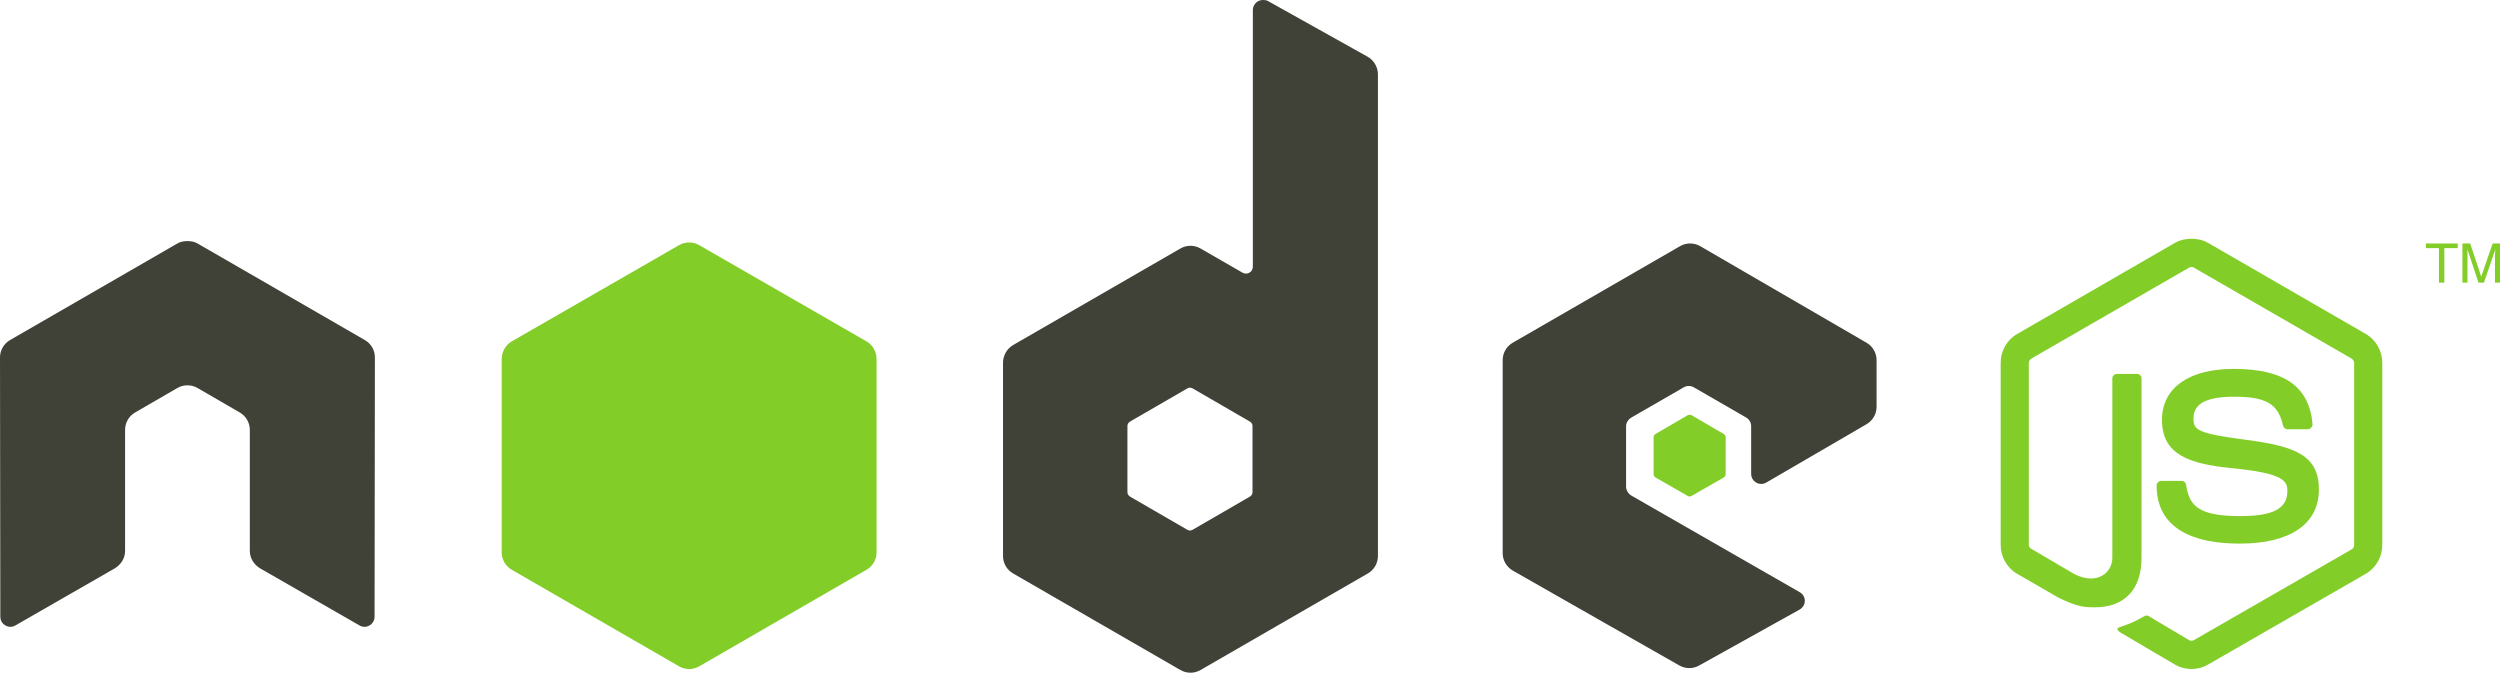
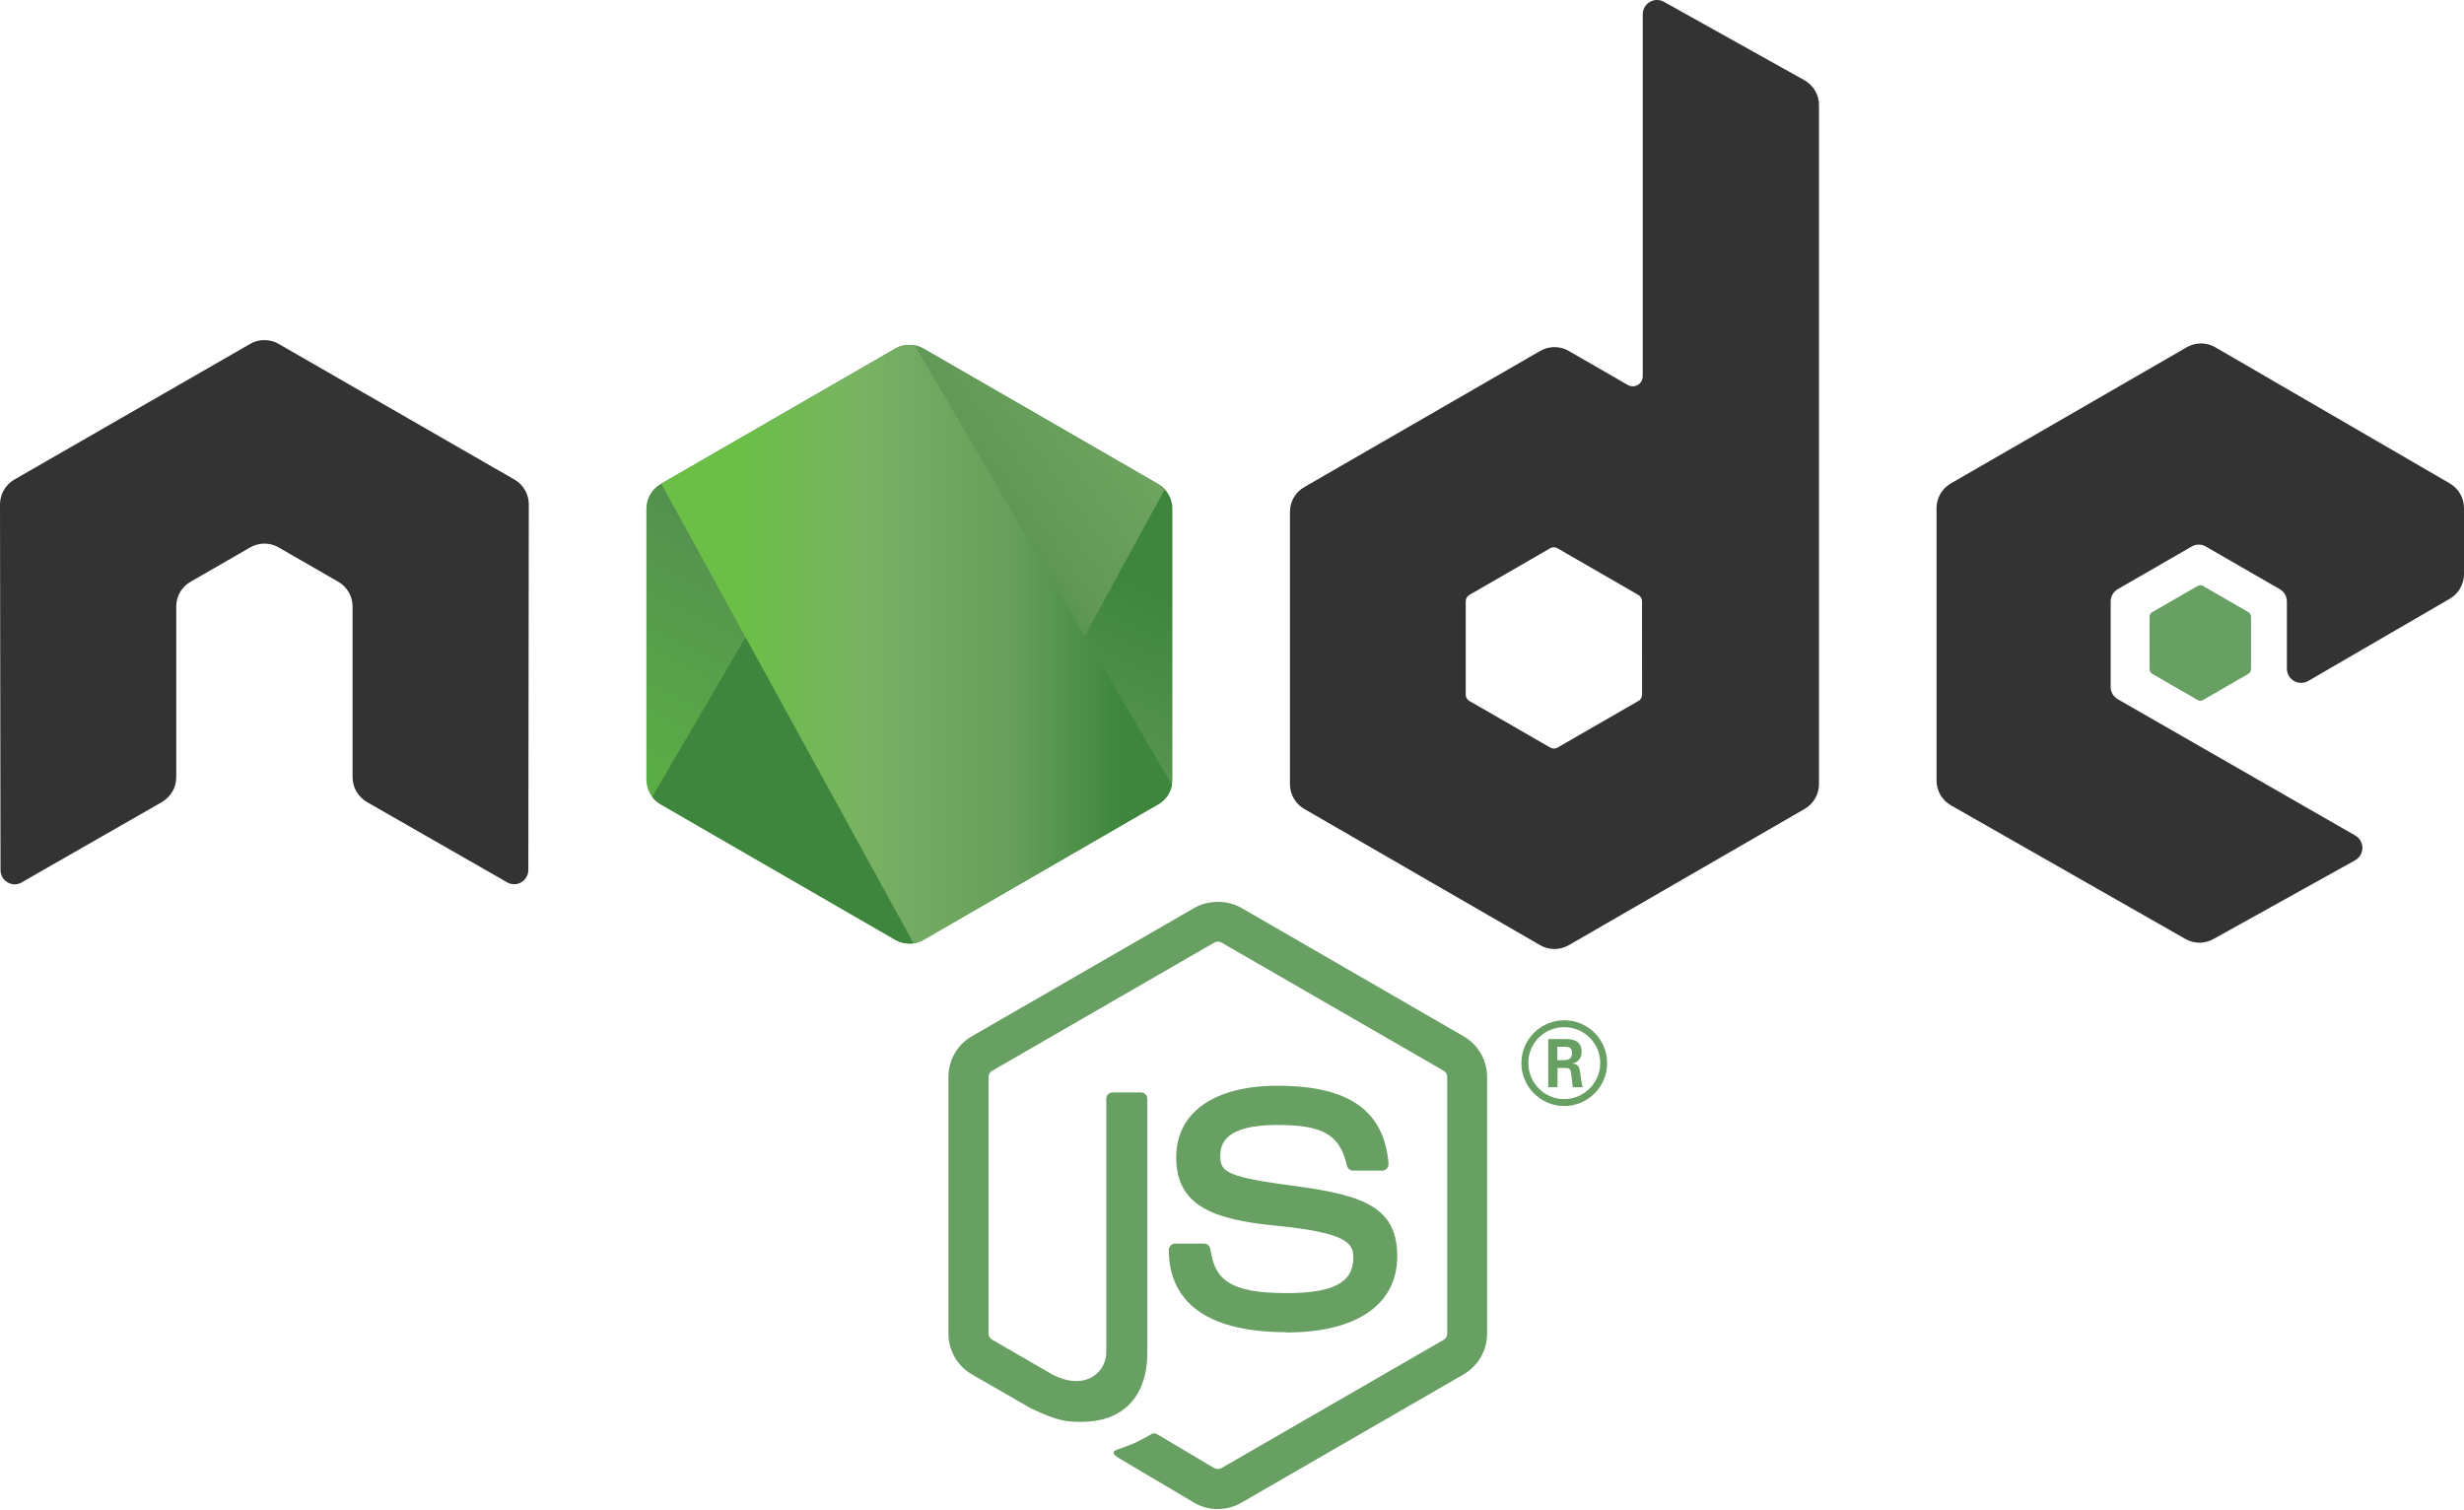
- <svg xmlns="http://www.w3.org/2000/svg" version="1.1" width="590.969" height="159.025" id="svg3030">
-   <defs id="defs3032" />
-   <g transform="translate(-115.9442,-501.4213)" id="layer1">
-     <path d="m 414.48,501.422 c -0.409,0.005 -0.824,0.103 -1.189,0.317 -0.73,0.428 -1.189,1.215 -1.189,2.061 l 0,60.643 c 0,0.596 -0.277,1.128 -0.793,1.427 -0.517,0.3 -1.147,0.3 -1.665,0 l -9.909,-5.708 c -1.476,-0.851 -3.28,-0.851 -4.756,0 L 355.423,582.992 c -1.479,0.853 -2.378,2.494 -2.378,4.201 l 0,45.66 c 0,1.706 0.901,3.268 2.378,4.122 l 39.556,22.83 c 1.479,0.853 3.277,0.853 4.756,0 l 39.556,-22.83 c 1.478,-0.855 2.378,-2.416 2.378,-4.122 l 0,-113.834 c 0,-1.732 -0.945,-3.357 -2.457,-4.201 l -23.544,-13.159 c -0.37,-0.206 -0.78,-0.242 -1.189,-0.238 z M 160.019,558.418 c -0.754,0.03 -1.463,0.162 -2.14,0.555 l -39.556,22.83 c -1.474,0.852 -2.378,2.404 -2.378,4.122 l 0.079,61.277 c 0,0.852 0.44,1.644 1.189,2.061 0.734,0.44 1.646,0.44 2.378,0 l 23.464,-13.476 c 1.486,-0.883 2.457,-2.419 2.457,-4.122 l 0,-28.617 c 0,-1.707 0.898,-3.274 2.378,-4.122 l 9.988,-5.787 c 0.745,-0.431 1.546,-0.634 2.378,-0.634 0.815,0 1.653,0.203 2.378,0.634 l 9.988,5.787 c 1.48,0.849 2.378,2.415 2.378,4.122 l 0,28.617 c 0,1.703 0.981,3.249 2.457,4.122 l 23.464,13.476 c 0.737,0.44 1.647,0.44 2.378,0 0.728,-0.418 1.189,-1.209 1.189,-2.061 l 0.079,-61.277 c 0,-1.718 -0.894,-3.27 -2.378,-4.122 L 162.635,558.973 c -0.669,-0.393 -1.381,-0.524 -2.14,-0.555 l -0.476,0 z m 355.453,0.555 c -0.826,-10e-4 -1.636,0.208 -2.378,0.634 l -39.556,22.83 c -1.478,0.853 -2.378,2.415 -2.378,4.122 l 0,45.66 c 0,1.717 0.967,3.274 2.457,4.122 l 39.239,22.355 c 1.449,0.827 3.218,0.889 4.677,0.079 l 23.781,-13.238 c 0.755,-0.419 1.265,-1.2 1.268,-2.061 0.005,-0.861 -0.444,-1.633 -1.189,-2.061 l -39.794,-22.83 c -0.745,-0.425 -1.268,-1.286 -1.268,-2.14 l 0,-14.269 c 0,-0.853 0.53,-1.635 1.268,-2.061 l 12.366,-7.135 c 0.736,-0.426 1.639,-0.426 2.378,0 l 12.366,7.135 c 0.739,0.426 1.189,1.208 1.189,2.061 l 0,11.257 c 0,0.854 0.45,1.635 1.189,2.061 0.742,0.427 1.639,0.429 2.378,0 l 23.702,-13.793 c 1.471,-0.855 2.378,-2.421 2.378,-4.122 l 0,-11.019 c 0,-1.702 -0.904,-3.268 -2.378,-4.122 l -39.319,-22.83 c -0.74,-0.429 -1.552,-0.633 -2.378,-0.634 z m -118.273,34.087 c 0.206,0 0.449,0.051 0.634,0.157 l 13.555,7.848 c 0.368,0.213 0.634,0.606 0.634,1.03 l 0,15.696 c 0,0.426 -0.264,0.819 -0.634,1.031 l -13.555,7.848 c -0.369,0.211 -0.82,0.211 -1.189,0 l -13.555,-7.848 c -0.369,-0.213 -0.634,-0.605 -0.634,-1.031 l 0,-15.696 c 0,-0.425 0.266,-0.816 0.634,-1.03 l 13.555,-7.847 c 0.185,-0.107 0.349,-0.157 0.555,-0.157 z" id="path22" style="fill:#404137;fill-opacity:1;fill-rule:evenodd;stroke:none" />
-     <path d="m 633.983,557.863 c -1.371,0 -2.705,0.284 -3.884,0.951 l -37.337,21.562 c -2.416,1.391 -3.884,4.021 -3.884,6.817 l 0,43.045 c 0,2.795 1.468,5.422 3.884,6.817 l 9.75,5.628 c 4.737,2.335 6.484,2.299 8.641,2.299 7.014,0 11.019,-4.256 11.019,-11.653 l 0,-42.489 c 0,-0.601 -0.52,-1.031 -1.11,-1.031 l -4.677,0 c -0.599,0 -1.11,0.43 -1.11,1.031 l 0,42.489 c 0,3.279 -3.415,6.576 -8.958,3.805 l -10.147,-5.945 c -0.358,-0.195 -0.634,-0.54 -0.634,-0.951 l 0,-43.045 c 0,-0.409 0.273,-0.824 0.634,-1.03 l 37.258,-21.483 c 0.349,-0.2 0.764,-0.2 1.11,0 l 37.258,21.483 c 0.355,0.213 0.634,0.609 0.634,1.03 l 0,43.045 c 0,0.411 -0.206,0.832 -0.555,1.03 l -37.337,21.483 c -0.32,0.19 -0.761,0.19 -1.11,0 l -9.592,-5.708 c -0.285,-0.167 -0.675,-0.155 -0.951,0 -2.648,1.501 -3.145,1.675 -5.628,2.537 -0.612,0.213 -1.541,0.545 0.317,1.585 l 12.525,7.372 c 1.192,0.69 2.521,1.03 3.884,1.03 1.382,0 2.692,-0.34 3.884,-1.03 l 37.337,-21.483 c 2.416,-1.405 3.884,-4.022 3.884,-6.817 l 0,-43.045 c 0,-2.797 -1.468,-5.42 -3.884,-6.817 l -37.337,-21.562 c -1.17,-0.668 -2.513,-0.951 -3.884,-0.951 z M 278.847,558.735 c -0.824,0 -1.64,0.208 -2.378,0.634 l -39.556,22.751 c -1.479,0.852 -2.378,2.496 -2.378,4.201 l 0,45.66 c 0,1.707 0.9,3.268 2.378,4.122 l 39.556,22.83 c 1.479,0.854 3.277,0.854 4.756,0 l 39.556,-22.83 c 1.476,-0.854 2.378,-2.415 2.378,-4.122 l 0,-45.66 c 0,-1.708 -0.899,-3.349 -2.378,-4.201 l -39.556,-22.751 c -0.738,-0.426 -1.554,-0.634 -2.378,-0.634 z m 410.547,0.238 0,1.11 3.092,0 0,8.165 1.268,0 0,-8.165 3.171,0 0,-1.11 -7.531,0 z m 8.641,0 0,9.275 1.189,0 0,-5.47 c 0,-0.223 0.01,-0.568 0,-1.03 -0.015,-0.471 0,-0.881 0,-1.11 l 0,-0.238 2.616,7.848 1.268,0 2.695,-7.848 c 0,0.499 -0.067,0.981 -0.079,1.427 -0.005,0.434 0,0.759 0,0.951 l 0,5.47 1.189,0 0,-9.275 -1.744,0 -2.695,7.848 -2.616,-7.848 -1.823,0 z m -54.063,29.648 c -10.632,0 -16.964,4.525 -16.964,12.049 0,8.163 6.285,10.405 16.488,11.415 12.208,1.195 13.159,2.987 13.159,5.39 0,4.168 -3.323,5.945 -11.177,5.945 -9.868,0 -12.037,-2.463 -12.763,-7.372 -0.086,-0.526 -0.491,-0.951 -1.031,-0.951 l -4.836,0 c -0.596,0 -1.11,0.513 -1.11,1.11 0,6.283 3.418,13.714 19.739,13.714 11.815,0 18.629,-4.638 18.629,-12.763 0,-8.055 -5.505,-10.217 -16.964,-11.732 -11.58,-1.532 -12.683,-2.282 -12.683,-4.994 0,-2.239 0.935,-5.232 9.513,-5.232 7.661,0 10.492,1.652 11.653,6.818 0.101,0.486 0.53,0.872 1.031,0.872 l 4.836,0 c 0.298,0 0.587,-0.183 0.793,-0.396 0.203,-0.228 0.346,-0.486 0.317,-0.792 -0.748,-8.896 -6.681,-13.08 -18.629,-13.08 z m -128.578,10.86 c -0.158,0 -0.333,0 -0.476,0.079 l -7.61,4.439 c -0.285,0.162 -0.476,0.464 -0.476,0.793 l 0,8.72 c 0,0.328 0.19,0.629 0.476,0.793 l 7.61,4.36 c 0.285,0.165 0.59,0.165 0.872,0 l 7.61,-4.36 c 0.282,-0.162 0.476,-0.464 0.476,-0.793 l 0,-8.72 c 0,-0.328 -0.193,-0.629 -0.476,-0.793 l -7.61,-4.439 c -0.141,-0.084 -0.238,-0.079 -0.396,-0.079 z" id="path28" style="fill:#83cd29;fill-opacity:1;fill-rule:evenodd;stroke:none" />
+ <svg xmlns="http://www.w3.org/2000/svg" width="589.827" height="361.238" version="1.2" viewBox="0 0 442.37 270.929">
+   <defs>
+     <clipPath id="a">
+       <path d="M239.03 226.605l-42.13 24.317c-1.578.91-2.546 2.59-2.546 4.406v48.668c0 1.817.968 3.496 2.546 4.406l42.133 24.336c1.575.907 3.517.907 5.09 0l42.126-24.336c1.57-.91 2.54-2.59 2.54-4.406v-48.668c0-1.816-.97-3.496-2.55-4.406l-42.12-24.317c-.79-.453-1.67-.68-2.55-.68-.88 0-1.76.227-2.55.68" />
+     </clipPath>
+     <linearGradient id="b" x1="-.348" x2="1.251" gradientTransform="rotate(116.114 53.1 202.97) scale(86.48)" gradientUnits="userSpaceOnUse">
+       <stop offset=".3" stop-color="#3E863D" />
+       <stop offset=".5" stop-color="#55934F" />
+       <stop offset=".8" stop-color="#5AAD45" />
+     </linearGradient>
+     <clipPath id="c">
+       <path d="M195.398 307.086c.403.523.907.976 1.5 1.316l36.14 20.875 6.02 3.46c.9.52 1.926.74 2.934.665.336-.027.672-.09 1-.183l44.434-81.36c-.34-.37-.738-.68-1.184-.94l-27.586-15.93-14.582-8.39c-.414-.24-.863-.41-1.32-.53zm0 0" />
+     </clipPath>
+     <linearGradient id="d" x1="-.456" x2=".582" gradientTransform="rotate(-36.46 550.846 -214.337) scale(132.798)" gradientUnits="userSpaceOnUse">
+       <stop offset=".57" stop-color="#3E863D" />
+       <stop offset=".72" stop-color="#619857" />
+       <stop offset="1" stop-color="#76AC64" />
+     </linearGradient>
+     <clipPath id="e">
+       <path d="M241.066 225.953c-.707.07-1.398.29-2.035.652l-42.01 24.247 45.3 82.51c.63-.09 1.25-.3 1.81-.624l42.13-24.336c1.3-.754 2.19-2.03 2.46-3.476l-46.18-78.89c-.34-.067-.68-.102-1.03-.102-.14 0-.28.007-.42.02" />
+     </clipPath>
+     <linearGradient id="f" x1=".043" x2=".984" gradientTransform="translate(192.862 279.652) scale(97.417)" gradientUnits="userSpaceOnUse">
+       <stop offset=".16" stop-color="#6BBF47" />
+       <stop offset=".38" stop-color="#79B461" />
+       <stop offset=".47" stop-color="#75AC64" />
+       <stop offset=".7" stop-color="#659E5A" />
+       <stop offset=".9" stop-color="#3E863D" />
+     </linearGradient>
+   </defs>
+   <path fill="#689f63" d="M218.647 270.93c-1.46 0-2.91-.383-4.19-1.12l-13.337-7.896c-1.992-1.114-1.02-1.508-.363-1.735 2.656-.93 3.195-1.14 6.03-2.75.298-.17.688-.11.993.07l10.246 6.08c.37.2.895.2 1.238 0l39.95-23.06c.37-.21.61-.64.61-1.08v-46.1c0-.46-.24-.87-.618-1.1l-39.934-23.04c-.37-.22-.86-.22-1.23 0l-39.926 23.04c-.387.22-.633.65-.633 1.09v46.1c0 .44.24.86.62 1.07l10.94 6.32c5.94 2.97 9.57-.53 9.57-4.05v-45.5c0-.65.51-1.15 1.16-1.15h5.06c.63 0 1.15.5 1.15 1.15v45.52c0 7.92-4.32 12.47-11.83 12.47-2.31 0-4.13 0-9.21-2.5l-10.48-6.04c-2.59-1.5-4.19-4.3-4.19-7.29v-46.1c0-3 1.6-5.8 4.19-7.28l39.99-23.07c2.53-1.43 5.89-1.43 8.4 0l39.94 23.08c2.58 1.49 4.19 4.28 4.19 7.28v46.1c0 2.99-1.61 5.78-4.19 7.28l-39.94 23.07c-1.28.74-2.73 1.12-4.21 1.12" />
+   <path fill="#689f63" d="M230.987 239.164c-17.48 0-21.145-8.024-21.145-14.754 0-.64.516-1.15 1.157-1.15h5.16c.57 0 1.05.415 1.14.978.78 5.258 3.1 7.91 13.67 7.91 8.42 0 12-1.902 12-6.367 0-2.57-1.02-4.48-14.1-5.76-10.94-1.08-17.7-3.49-17.7-12.24 0-8.06 6.8-12.86 18.19-12.86 12.79 0 19.13 4.44 19.93 13.98.03.33-.09.65-.31.89-.22.23-.53.37-.85.37h-5.19c-.54 0-1.01-.38-1.12-.9-1.25-5.53-4.27-7.3-12.48-7.3-9.19 0-10.26 3.2-10.26 5.6 0 2.91 1.26 3.76 13.66 5.4 12.28 1.63 18.11 3.93 18.11 12.56 0 8.7-7.26 13.69-19.92 13.69m48.66-48.89h1.34c1.1 0 1.31-.77 1.31-1.22 0-1.18-.81-1.18-1.26-1.18h-1.38zm-1.63-3.78h2.97c1.02 0 3.02 0 3.02 2.28 0 1.59-1.02 1.92-1.63 2.12 1.19.08 1.27.86 1.43 1.96.08.69.21 1.88.45 2.28h-1.83c-.05-.4-.33-2.6-.33-2.72-.12-.49-.29-.73-.9-.73h-1.51v3.46h-1.67zm-3.57 4.3c0 3.58 2.89 6.48 6.44 6.48 3.58 0 6.47-2.96 6.47-6.48 0-3.59-2.93-6.44-6.48-6.44-3.5 0-6.44 2.81-6.44 6.43m14.16.03c0 4.24-3.47 7.7-7.7 7.7-4.2 0-7.7-3.42-7.7-7.7 0-4.36 3.58-7.7 7.7-7.7 4.15 0 7.69 3.35 7.69 7.7" />
+   <path fill="#333" fill-rule="evenodd" d="M94.936 90.55c0-1.84-.97-3.53-2.558-4.445l-42.356-24.37c-.715-.42-1.516-.64-2.328-.67h-.438c-.812.03-1.613.25-2.34.67L2.562 86.105C.984 87.025 0 88.715 0 90.555l.093 65.64c0 .91.47 1.76 1.27 2.21.78.48 1.76.48 2.54 0l25.18-14.42c1.59-.946 2.56-2.618 2.56-4.44V108.88c0-1.83.97-3.52 2.555-4.43l10.72-6.174c.796-.46 1.67-.688 2.56-.688.876 0 1.77.226 2.544.687l10.715 6.172c1.586.91 2.56 2.6 2.56 4.43v30.663c0 1.82.983 3.5 2.565 4.44l25.164 14.41c.79.47 1.773.47 2.56 0 .776-.45 1.268-1.3 1.268-2.21zm199.868 34.176c0 .457-.243.88-.64 1.106l-14.548 8.386c-.395.227-.883.227-1.277 0l-14.55-8.386c-.4-.227-.64-.65-.64-1.106V107.93c0-.458.24-.88.63-1.11l14.54-8.4c.4-.23.89-.23 1.29 0l14.55 8.4c.4.23.64.652.64 1.11zM298.734.324c-.794-.442-1.76-.43-2.544.027-.78.46-1.262 1.3-1.262 2.21v65c0 .64-.34 1.23-.894 1.55-.55.32-1.235.32-1.79 0L281.634 63c-1.58-.914-3.526-.914-5.112 0l-42.37 24.453c-1.583.91-2.56 2.6-2.56 4.42v48.92c0 1.83.977 3.51 2.56 4.43l42.37 24.47c1.582.91 3.53.91 5.117 0l42.37-24.48c1.58-.92 2.56-2.6 2.56-4.43V18.863c0-1.856-1.01-3.563-2.63-4.47zm141.093 107.164c1.574-.914 2.543-2.602 2.543-4.422V91.21c0-1.824-.97-3.507-2.547-4.425l-42.1-24.44c-1.59-.92-3.54-.92-5.13 0l-42.36 24.45c-1.59.92-2.56 2.6-2.56 4.43v48.9c0 1.84.99 3.54 2.58 4.45l42.09 23.99c1.55.89 3.45.9 5.02.03l25.46-14.15c.8-.45 1.31-1.3 1.31-2.22 0-.92-.49-1.78-1.29-2.23l-42.62-24.46c-.8-.45-1.29-1.3-1.29-2.21v-15.34c0-.916.48-1.76 1.28-2.216l13.26-7.65c.79-.46 1.76-.46 2.55 0l13.27 7.65c.79.45 1.28 1.3 1.28 2.21v12.06c0 .91.49 1.76 1.28 2.22.79.45 1.77.45 2.56-.01zm0 0" />
+   <path fill="#689f63" fill-rule="evenodd" d="M394.538 105.2c.3-.177.676-.177.98 0l8.13 4.69c.304.176.49.5.49.85v9.39c0 .35-.186.674-.49.85l-8.13 4.69c-.304.177-.68.177-.98 0l-8.125-4.69c-.31-.176-.5-.5-.5-.85v-9.39c0-.35.18-.674.49-.85zm0 0" />
+   <g clip-path="url(#a)" transform="translate(-78.306 -164.016)">
+     <path fill="url(#b)" d="M331.363 246.793l-118.715-58.19-60.87 124.174L270.49 370.97zm0 0" />
+   </g>
+   <g clip-path="url(#c)" transform="translate(-78.306 -164.016)">
+     <path fill="url(#d)" d="M144.07 264.004l83.825 113.453 110.86-81.906-83.83-113.45zm0 0" />
+   </g>
+   <g clip-path="url(#e)" transform="translate(-78.306 -164.016)">
+     <path fill="url(#f)" d="M197.02 225.934v107.43h91.683v-107.43zm0 0" />
  </g>
</svg>
